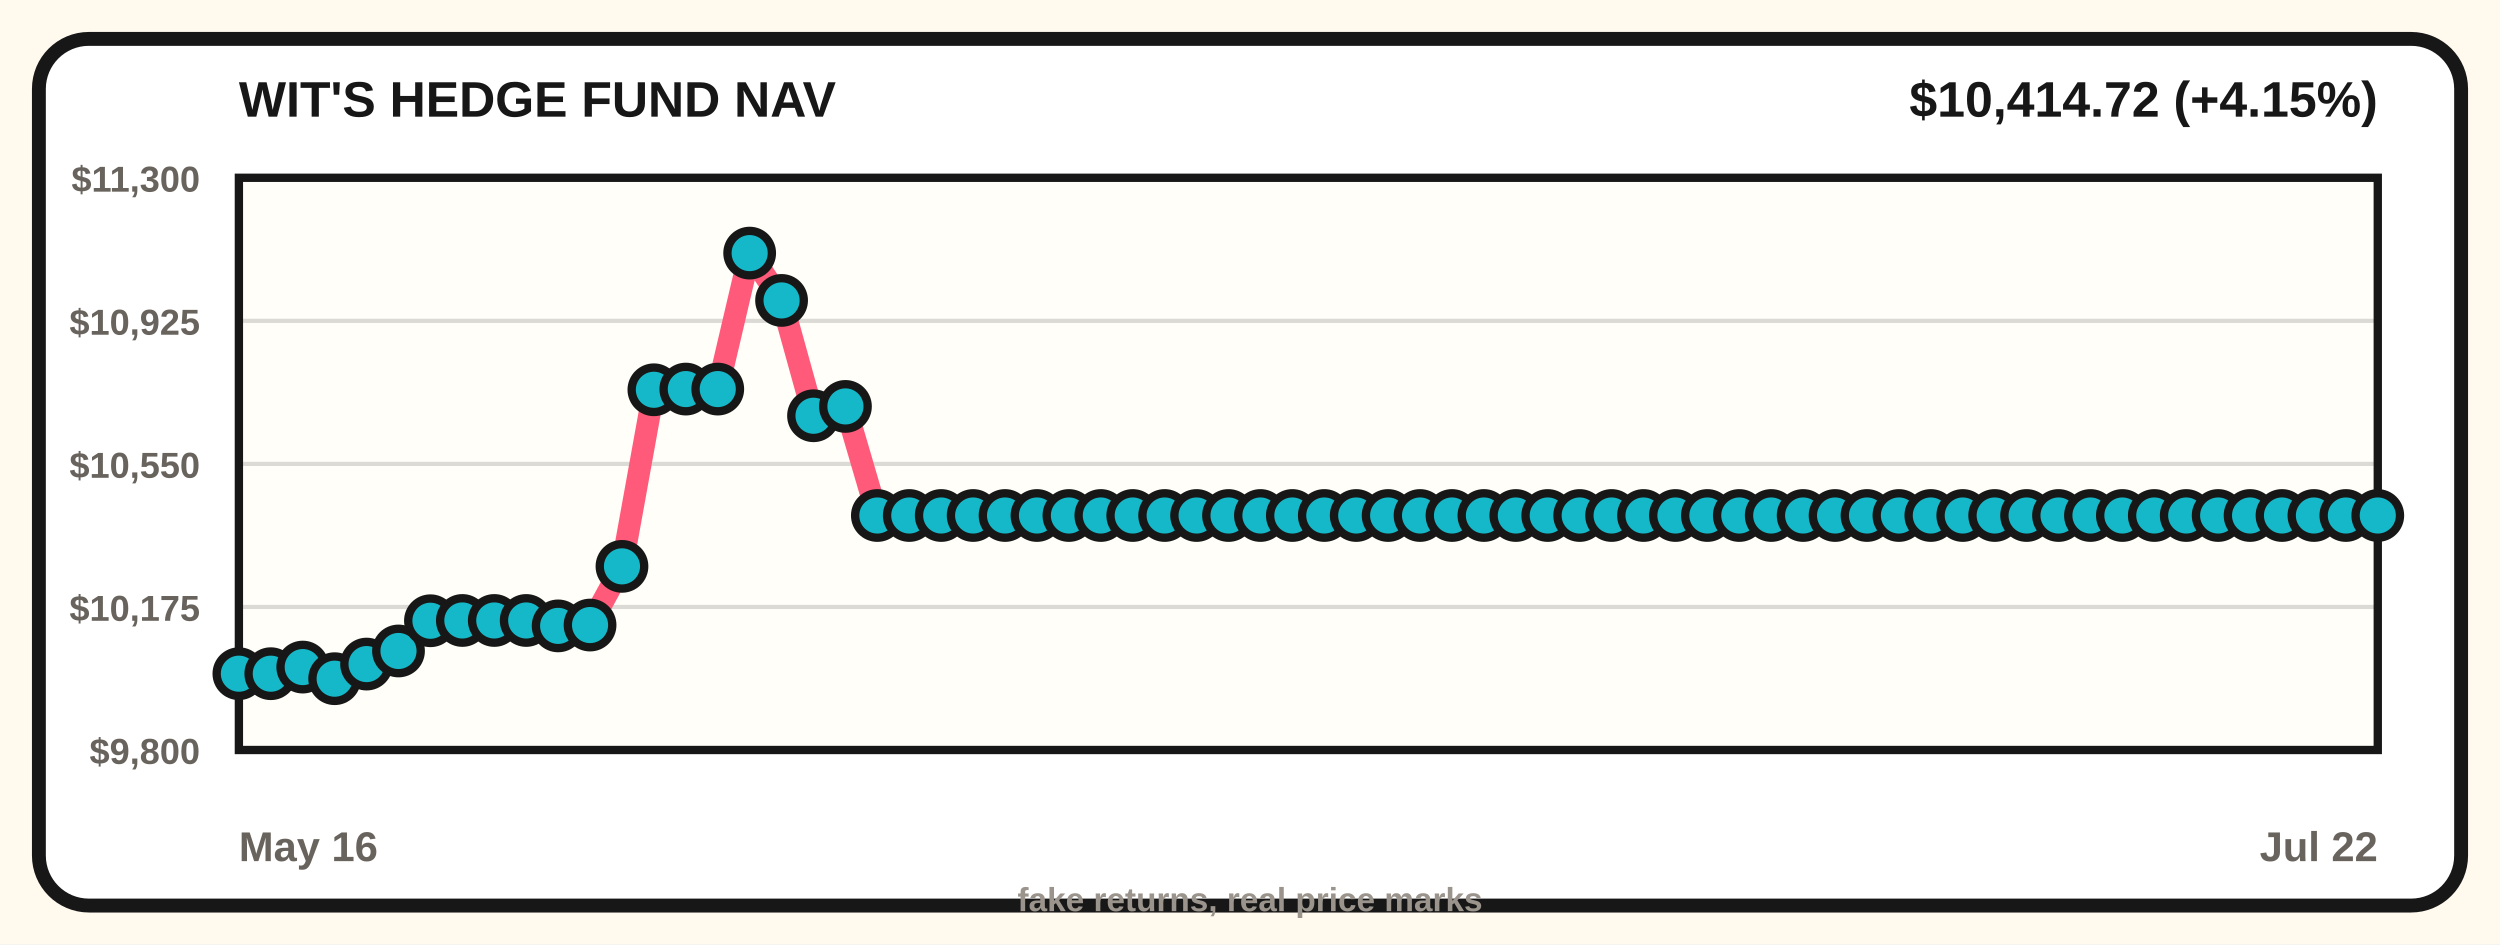
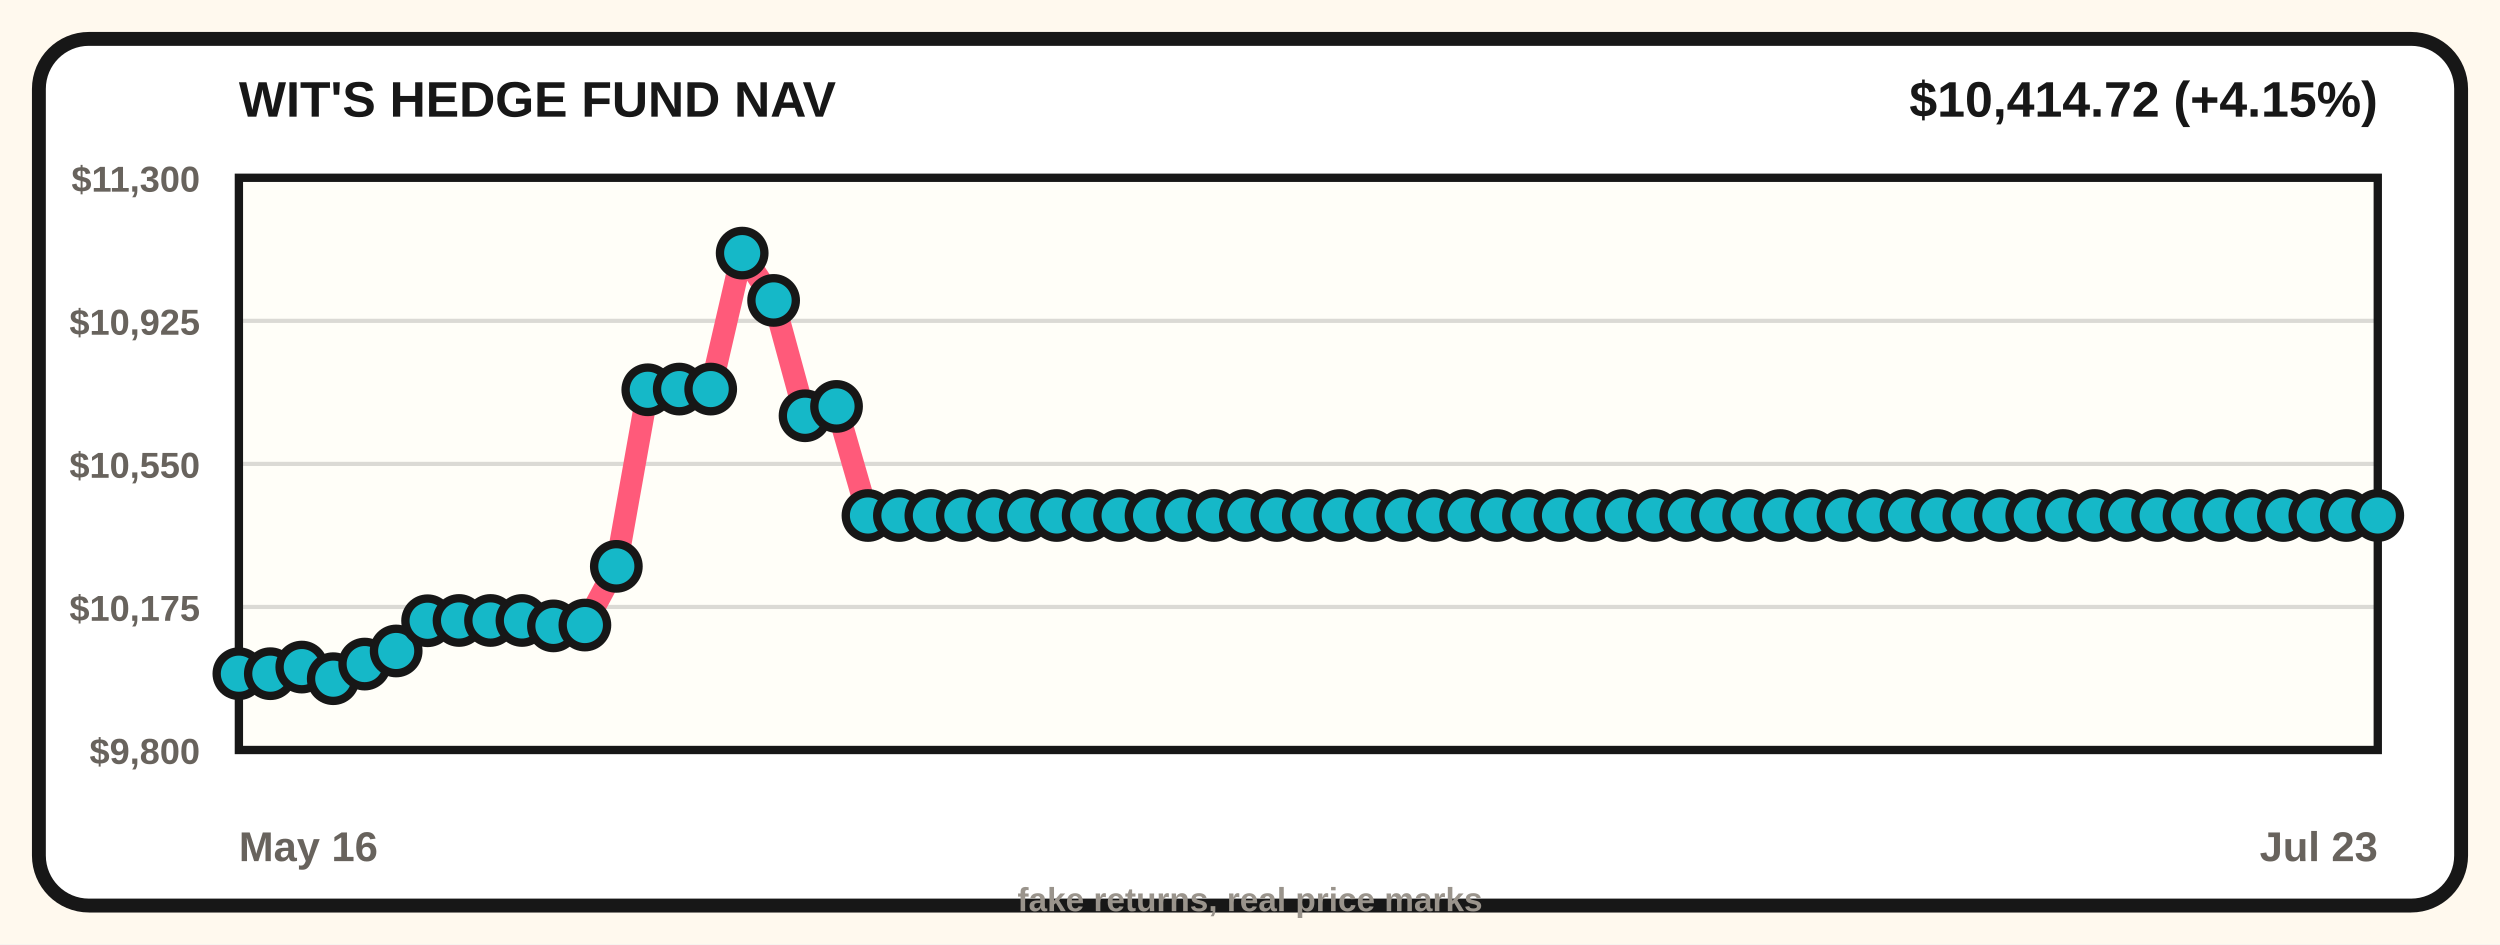
<svg xmlns="http://www.w3.org/2000/svg" width="900" height="340" viewBox="0 0 900 340" role="img" aria-label="Wit's Hedge Fund fake NAV chart">
  <rect width="900" height="340" fill="#fff9ee" />
  <rect x="14" y="14" width="872" height="312" rx="18" fill="#ffffff" stroke="#171717" stroke-width="5" />
  <rect x="86" y="64" width="770" height="206" fill="#fffef8" stroke="#171717" stroke-width="3" />
  <line x1="86" y1="270" x2="856" y2="270" stroke="#171717" stroke-width="1.5" opacity="0.16" />
  <text x="72" y="275" text-anchor="end" font-family="Arial, sans-serif" font-size="13" font-weight="800" fill="#68635d">$9,800</text>
  <line x1="86" y1="218.5" x2="856" y2="218.5" stroke="#171717" stroke-width="1.5" opacity="0.16" />
  <text x="72" y="223.5" text-anchor="end" font-family="Arial, sans-serif" font-size="13" font-weight="800" fill="#68635d">$10,175</text>
  <line x1="86" y1="167" x2="856" y2="167" stroke="#171717" stroke-width="1.5" opacity="0.16" />
  <text x="72" y="172" text-anchor="end" font-family="Arial, sans-serif" font-size="13" font-weight="800" fill="#68635d">$10,550</text>
  <line x1="86" y1="115.5" x2="856" y2="115.5" stroke="#171717" stroke-width="1.5" opacity="0.16" />
  <text x="72" y="120.5" text-anchor="end" font-family="Arial, sans-serif" font-size="13" font-weight="800" fill="#68635d">$10,925</text>
  <line x1="86" y1="64" x2="856" y2="64" stroke="#171717" stroke-width="1.5" opacity="0.16" />
  <text x="72" y="69" text-anchor="end" font-family="Arial, sans-serif" font-size="13" font-weight="800" fill="#68635d">$11,300</text>
-   <polyline points="86,242.53 97.49,242.53 108.99,240.15 120.48,244.33 131.97,239.07 143.46,234.35 154.96,223.47 166.45,223.37 177.94,223.37 189.43,223.37 200.93,225.32 212.42,225.02 223.91,203.89 235.4,140.32 246.9,140.07 258.39,140.07 269.88,91.12 281.37,108.15 292.87,149.67 304.36,146.31 315.85,185.58 327.34,185.58 338.84,185.58 350.33,185.58 361.82,185.58 373.31,185.58 384.81,185.58 396.3,185.58 407.79,185.58 419.28,185.58 430.78,185.58 442.27,185.58 453.76,185.58 465.25,185.58 476.75,185.58 488.24,185.58 499.73,185.58 511.22,185.58 522.72,185.58 534.21,185.58 545.7,185.58 557.19,185.58 568.69,185.58 580.18,185.58 591.67,185.58 603.16,185.58 614.66,185.58 626.15,185.58 637.64,185.58 649.13,185.58 660.63,185.58 672.12,185.58 683.61,185.58 695.1,185.58 706.6,185.58 718.09,185.58 729.58,185.58 741.07,185.58 752.57,185.58 764.06,185.58 775.55,185.58 787.04,185.58 798.54,185.58 810.03,185.58 821.52,185.58 833.01,185.58 844.51,185.58 856,185.58" fill="none" stroke="#ff5a7a" stroke-width="8" stroke-linecap="round" stroke-linejoin="round" />
+   <polyline points="86,242.53 97.32,242.53 108.65,240.15 119.97,244.33 131.29,239.07 142.62,234.35 153.94,223.47 165.26,223.37 176.59,223.37 187.91,223.37 199.24,225.32 210.56,225.02 221.88,203.89 233.21,140.32 244.53,140.07 255.85,140.07 267.18,91.12 278.5,108.15 289.82,149.67 301.15,146.31 312.47,185.58 323.79,185.58 335.12,185.58 346.44,185.58 357.76,185.58 369.09,185.58 380.41,185.58 391.74,185.58 403.06,185.58 414.38,185.58 425.71,185.58 437.03,185.58 448.35,185.58 459.68,185.58 471,185.58 482.32,185.58 493.65,185.58 504.97,185.58 516.29,185.58 527.62,185.58 538.94,185.58 550.26,185.58 561.59,185.58 572.91,185.58 584.24,185.58 595.56,185.58 606.88,185.58 618.21,185.58 629.53,185.58 640.85,185.58 652.18,185.58 663.5,185.58 674.82,185.58 686.15,185.58 697.47,185.58 708.79,185.58 720.12,185.58 731.44,185.58 742.76,185.58 754.09,185.58 765.41,185.58 776.74,185.58 788.06,185.58 799.38,185.58 810.71,185.58 822.03,185.58 833.35,185.58 844.68,185.58 856,185.58" fill="none" stroke="#ff5a7a" stroke-width="8" stroke-linecap="round" stroke-linejoin="round" />
  <circle cx="86" cy="242.53" r="8" fill="#15b8c8" stroke="#171717" stroke-width="3" />
-   <circle cx="97.49" cy="242.53" r="8" fill="#15b8c8" stroke="#171717" stroke-width="3" />
-   <circle cx="108.99" cy="240.15" r="8" fill="#15b8c8" stroke="#171717" stroke-width="3" />
-   <circle cx="120.48" cy="244.33" r="8" fill="#15b8c8" stroke="#171717" stroke-width="3" />
-   <circle cx="131.97" cy="239.07" r="8" fill="#15b8c8" stroke="#171717" stroke-width="3" />
-   <circle cx="143.46" cy="234.35" r="8" fill="#15b8c8" stroke="#171717" stroke-width="3" />
-   <circle cx="154.96" cy="223.47" r="8" fill="#15b8c8" stroke="#171717" stroke-width="3" />
-   <circle cx="166.45" cy="223.37" r="8" fill="#15b8c8" stroke="#171717" stroke-width="3" />
-   <circle cx="177.94" cy="223.37" r="8" fill="#15b8c8" stroke="#171717" stroke-width="3" />
-   <circle cx="189.43" cy="223.37" r="8" fill="#15b8c8" stroke="#171717" stroke-width="3" />
-   <circle cx="200.93" cy="225.32" r="8" fill="#15b8c8" stroke="#171717" stroke-width="3" />
-   <circle cx="212.42" cy="225.02" r="8" fill="#15b8c8" stroke="#171717" stroke-width="3" />
-   <circle cx="223.91" cy="203.89" r="8" fill="#15b8c8" stroke="#171717" stroke-width="3" />
-   <circle cx="235.4" cy="140.32" r="8" fill="#15b8c8" stroke="#171717" stroke-width="3" />
-   <circle cx="246.9" cy="140.07" r="8" fill="#15b8c8" stroke="#171717" stroke-width="3" />
-   <circle cx="258.39" cy="140.07" r="8" fill="#15b8c8" stroke="#171717" stroke-width="3" />
-   <circle cx="269.88" cy="91.12" r="8" fill="#15b8c8" stroke="#171717" stroke-width="3" />
-   <circle cx="281.37" cy="108.15" r="8" fill="#15b8c8" stroke="#171717" stroke-width="3" />
-   <circle cx="292.87" cy="149.67" r="8" fill="#15b8c8" stroke="#171717" stroke-width="3" />
-   <circle cx="304.36" cy="146.31" r="8" fill="#15b8c8" stroke="#171717" stroke-width="3" />
-   <circle cx="315.85" cy="185.58" r="8" fill="#15b8c8" stroke="#171717" stroke-width="3" />
-   <circle cx="327.34" cy="185.58" r="8" fill="#15b8c8" stroke="#171717" stroke-width="3" />
-   <circle cx="338.84" cy="185.58" r="8" fill="#15b8c8" stroke="#171717" stroke-width="3" />
-   <circle cx="350.33" cy="185.58" r="8" fill="#15b8c8" stroke="#171717" stroke-width="3" />
-   <circle cx="361.82" cy="185.58" r="8" fill="#15b8c8" stroke="#171717" stroke-width="3" />
-   <circle cx="373.31" cy="185.58" r="8" fill="#15b8c8" stroke="#171717" stroke-width="3" />
-   <circle cx="384.81" cy="185.58" r="8" fill="#15b8c8" stroke="#171717" stroke-width="3" />
-   <circle cx="396.3" cy="185.58" r="8" fill="#15b8c8" stroke="#171717" stroke-width="3" />
-   <circle cx="407.79" cy="185.58" r="8" fill="#15b8c8" stroke="#171717" stroke-width="3" />
-   <circle cx="419.28" cy="185.58" r="8" fill="#15b8c8" stroke="#171717" stroke-width="3" />
-   <circle cx="430.78" cy="185.58" r="8" fill="#15b8c8" stroke="#171717" stroke-width="3" />
-   <circle cx="442.27" cy="185.58" r="8" fill="#15b8c8" stroke="#171717" stroke-width="3" />
-   <circle cx="453.76" cy="185.58" r="8" fill="#15b8c8" stroke="#171717" stroke-width="3" />
-   <circle cx="465.25" cy="185.58" r="8" fill="#15b8c8" stroke="#171717" stroke-width="3" />
-   <circle cx="476.75" cy="185.58" r="8" fill="#15b8c8" stroke="#171717" stroke-width="3" />
-   <circle cx="488.24" cy="185.58" r="8" fill="#15b8c8" stroke="#171717" stroke-width="3" />
-   <circle cx="499.73" cy="185.58" r="8" fill="#15b8c8" stroke="#171717" stroke-width="3" />
-   <circle cx="511.22" cy="185.58" r="8" fill="#15b8c8" stroke="#171717" stroke-width="3" />
-   <circle cx="522.72" cy="185.58" r="8" fill="#15b8c8" stroke="#171717" stroke-width="3" />
-   <circle cx="534.21" cy="185.58" r="8" fill="#15b8c8" stroke="#171717" stroke-width="3" />
-   <circle cx="545.7" cy="185.58" r="8" fill="#15b8c8" stroke="#171717" stroke-width="3" />
-   <circle cx="557.19" cy="185.58" r="8" fill="#15b8c8" stroke="#171717" stroke-width="3" />
-   <circle cx="568.69" cy="185.58" r="8" fill="#15b8c8" stroke="#171717" stroke-width="3" />
-   <circle cx="580.18" cy="185.58" r="8" fill="#15b8c8" stroke="#171717" stroke-width="3" />
-   <circle cx="591.67" cy="185.58" r="8" fill="#15b8c8" stroke="#171717" stroke-width="3" />
-   <circle cx="603.16" cy="185.58" r="8" fill="#15b8c8" stroke="#171717" stroke-width="3" />
-   <circle cx="614.66" cy="185.58" r="8" fill="#15b8c8" stroke="#171717" stroke-width="3" />
-   <circle cx="626.15" cy="185.58" r="8" fill="#15b8c8" stroke="#171717" stroke-width="3" />
-   <circle cx="637.64" cy="185.58" r="8" fill="#15b8c8" stroke="#171717" stroke-width="3" />
-   <circle cx="649.13" cy="185.58" r="8" fill="#15b8c8" stroke="#171717" stroke-width="3" />
-   <circle cx="660.63" cy="185.58" r="8" fill="#15b8c8" stroke="#171717" stroke-width="3" />
-   <circle cx="672.12" cy="185.58" r="8" fill="#15b8c8" stroke="#171717" stroke-width="3" />
-   <circle cx="683.61" cy="185.58" r="8" fill="#15b8c8" stroke="#171717" stroke-width="3" />
-   <circle cx="695.1" cy="185.58" r="8" fill="#15b8c8" stroke="#171717" stroke-width="3" />
-   <circle cx="706.6" cy="185.58" r="8" fill="#15b8c8" stroke="#171717" stroke-width="3" />
-   <circle cx="718.09" cy="185.58" r="8" fill="#15b8c8" stroke="#171717" stroke-width="3" />
-   <circle cx="729.58" cy="185.58" r="8" fill="#15b8c8" stroke="#171717" stroke-width="3" />
-   <circle cx="741.07" cy="185.58" r="8" fill="#15b8c8" stroke="#171717" stroke-width="3" />
-   <circle cx="752.57" cy="185.58" r="8" fill="#15b8c8" stroke="#171717" stroke-width="3" />
-   <circle cx="764.06" cy="185.58" r="8" fill="#15b8c8" stroke="#171717" stroke-width="3" />
-   <circle cx="775.55" cy="185.58" r="8" fill="#15b8c8" stroke="#171717" stroke-width="3" />
-   <circle cx="787.04" cy="185.58" r="8" fill="#15b8c8" stroke="#171717" stroke-width="3" />
-   <circle cx="798.54" cy="185.58" r="8" fill="#15b8c8" stroke="#171717" stroke-width="3" />
-   <circle cx="810.03" cy="185.58" r="8" fill="#15b8c8" stroke="#171717" stroke-width="3" />
-   <circle cx="821.52" cy="185.58" r="8" fill="#15b8c8" stroke="#171717" stroke-width="3" />
-   <circle cx="833.01" cy="185.58" r="8" fill="#15b8c8" stroke="#171717" stroke-width="3" />
-   <circle cx="844.51" cy="185.58" r="8" fill="#15b8c8" stroke="#171717" stroke-width="3" />
+   <circle cx="97.32" cy="242.53" r="8" fill="#15b8c8" stroke="#171717" stroke-width="3" />
+   <circle cx="108.65" cy="240.15" r="8" fill="#15b8c8" stroke="#171717" stroke-width="3" />
+   <circle cx="119.97" cy="244.33" r="8" fill="#15b8c8" stroke="#171717" stroke-width="3" />
+   <circle cx="131.29" cy="239.07" r="8" fill="#15b8c8" stroke="#171717" stroke-width="3" />
+   <circle cx="142.62" cy="234.35" r="8" fill="#15b8c8" stroke="#171717" stroke-width="3" />
+   <circle cx="153.94" cy="223.47" r="8" fill="#15b8c8" stroke="#171717" stroke-width="3" />
+   <circle cx="165.26" cy="223.37" r="8" fill="#15b8c8" stroke="#171717" stroke-width="3" />
+   <circle cx="176.59" cy="223.37" r="8" fill="#15b8c8" stroke="#171717" stroke-width="3" />
+   <circle cx="187.91" cy="223.37" r="8" fill="#15b8c8" stroke="#171717" stroke-width="3" />
+   <circle cx="199.24" cy="225.32" r="8" fill="#15b8c8" stroke="#171717" stroke-width="3" />
+   <circle cx="210.56" cy="225.02" r="8" fill="#15b8c8" stroke="#171717" stroke-width="3" />
+   <circle cx="221.88" cy="203.89" r="8" fill="#15b8c8" stroke="#171717" stroke-width="3" />
+   <circle cx="233.21" cy="140.32" r="8" fill="#15b8c8" stroke="#171717" stroke-width="3" />
+   <circle cx="244.53" cy="140.07" r="8" fill="#15b8c8" stroke="#171717" stroke-width="3" />
+   <circle cx="255.85" cy="140.07" r="8" fill="#15b8c8" stroke="#171717" stroke-width="3" />
+   <circle cx="267.18" cy="91.12" r="8" fill="#15b8c8" stroke="#171717" stroke-width="3" />
+   <circle cx="278.5" cy="108.15" r="8" fill="#15b8c8" stroke="#171717" stroke-width="3" />
+   <circle cx="289.82" cy="149.67" r="8" fill="#15b8c8" stroke="#171717" stroke-width="3" />
+   <circle cx="301.15" cy="146.31" r="8" fill="#15b8c8" stroke="#171717" stroke-width="3" />
+   <circle cx="312.47" cy="185.58" r="8" fill="#15b8c8" stroke="#171717" stroke-width="3" />
+   <circle cx="323.79" cy="185.58" r="8" fill="#15b8c8" stroke="#171717" stroke-width="3" />
+   <circle cx="335.12" cy="185.58" r="8" fill="#15b8c8" stroke="#171717" stroke-width="3" />
+   <circle cx="346.44" cy="185.58" r="8" fill="#15b8c8" stroke="#171717" stroke-width="3" />
+   <circle cx="357.76" cy="185.58" r="8" fill="#15b8c8" stroke="#171717" stroke-width="3" />
+   <circle cx="369.09" cy="185.58" r="8" fill="#15b8c8" stroke="#171717" stroke-width="3" />
+   <circle cx="380.41" cy="185.58" r="8" fill="#15b8c8" stroke="#171717" stroke-width="3" />
+   <circle cx="391.74" cy="185.58" r="8" fill="#15b8c8" stroke="#171717" stroke-width="3" />
+   <circle cx="403.06" cy="185.58" r="8" fill="#15b8c8" stroke="#171717" stroke-width="3" />
+   <circle cx="414.38" cy="185.58" r="8" fill="#15b8c8" stroke="#171717" stroke-width="3" />
+   <circle cx="425.71" cy="185.58" r="8" fill="#15b8c8" stroke="#171717" stroke-width="3" />
+   <circle cx="437.03" cy="185.58" r="8" fill="#15b8c8" stroke="#171717" stroke-width="3" />
+   <circle cx="448.35" cy="185.58" r="8" fill="#15b8c8" stroke="#171717" stroke-width="3" />
+   <circle cx="459.68" cy="185.58" r="8" fill="#15b8c8" stroke="#171717" stroke-width="3" />
+   <circle cx="471" cy="185.58" r="8" fill="#15b8c8" stroke="#171717" stroke-width="3" />
+   <circle cx="482.32" cy="185.58" r="8" fill="#15b8c8" stroke="#171717" stroke-width="3" />
+   <circle cx="493.65" cy="185.58" r="8" fill="#15b8c8" stroke="#171717" stroke-width="3" />
+   <circle cx="504.97" cy="185.58" r="8" fill="#15b8c8" stroke="#171717" stroke-width="3" />
+   <circle cx="516.29" cy="185.58" r="8" fill="#15b8c8" stroke="#171717" stroke-width="3" />
+   <circle cx="527.62" cy="185.58" r="8" fill="#15b8c8" stroke="#171717" stroke-width="3" />
+   <circle cx="538.94" cy="185.58" r="8" fill="#15b8c8" stroke="#171717" stroke-width="3" />
+   <circle cx="550.26" cy="185.58" r="8" fill="#15b8c8" stroke="#171717" stroke-width="3" />
+   <circle cx="561.59" cy="185.58" r="8" fill="#15b8c8" stroke="#171717" stroke-width="3" />
+   <circle cx="572.91" cy="185.58" r="8" fill="#15b8c8" stroke="#171717" stroke-width="3" />
+   <circle cx="584.24" cy="185.58" r="8" fill="#15b8c8" stroke="#171717" stroke-width="3" />
+   <circle cx="595.56" cy="185.58" r="8" fill="#15b8c8" stroke="#171717" stroke-width="3" />
+   <circle cx="606.88" cy="185.58" r="8" fill="#15b8c8" stroke="#171717" stroke-width="3" />
+   <circle cx="618.21" cy="185.58" r="8" fill="#15b8c8" stroke="#171717" stroke-width="3" />
+   <circle cx="629.53" cy="185.58" r="8" fill="#15b8c8" stroke="#171717" stroke-width="3" />
+   <circle cx="640.85" cy="185.58" r="8" fill="#15b8c8" stroke="#171717" stroke-width="3" />
+   <circle cx="652.18" cy="185.58" r="8" fill="#15b8c8" stroke="#171717" stroke-width="3" />
+   <circle cx="663.5" cy="185.58" r="8" fill="#15b8c8" stroke="#171717" stroke-width="3" />
+   <circle cx="674.82" cy="185.58" r="8" fill="#15b8c8" stroke="#171717" stroke-width="3" />
+   <circle cx="686.15" cy="185.58" r="8" fill="#15b8c8" stroke="#171717" stroke-width="3" />
+   <circle cx="697.47" cy="185.58" r="8" fill="#15b8c8" stroke="#171717" stroke-width="3" />
+   <circle cx="708.79" cy="185.58" r="8" fill="#15b8c8" stroke="#171717" stroke-width="3" />
+   <circle cx="720.12" cy="185.58" r="8" fill="#15b8c8" stroke="#171717" stroke-width="3" />
+   <circle cx="731.44" cy="185.58" r="8" fill="#15b8c8" stroke="#171717" stroke-width="3" />
+   <circle cx="742.76" cy="185.58" r="8" fill="#15b8c8" stroke="#171717" stroke-width="3" />
+   <circle cx="754.09" cy="185.58" r="8" fill="#15b8c8" stroke="#171717" stroke-width="3" />
+   <circle cx="765.41" cy="185.58" r="8" fill="#15b8c8" stroke="#171717" stroke-width="3" />
+   <circle cx="776.74" cy="185.58" r="8" fill="#15b8c8" stroke="#171717" stroke-width="3" />
+   <circle cx="788.06" cy="185.58" r="8" fill="#15b8c8" stroke="#171717" stroke-width="3" />
+   <circle cx="799.38" cy="185.58" r="8" fill="#15b8c8" stroke="#171717" stroke-width="3" />
+   <circle cx="810.71" cy="185.58" r="8" fill="#15b8c8" stroke="#171717" stroke-width="3" />
+   <circle cx="822.03" cy="185.58" r="8" fill="#15b8c8" stroke="#171717" stroke-width="3" />
+   <circle cx="833.35" cy="185.58" r="8" fill="#15b8c8" stroke="#171717" stroke-width="3" />
+   <circle cx="844.68" cy="185.58" r="8" fill="#15b8c8" stroke="#171717" stroke-width="3" />
  <circle cx="856" cy="185.58" r="8" fill="#15b8c8" stroke="#171717" stroke-width="3" />
  <text x="86" y="42" font-family="Arial, sans-serif" font-size="18" font-weight="900" fill="#171717">WIT'S HEDGE FUND NAV</text>
  <text x="856" y="42" text-anchor="end" font-family="Arial, sans-serif" font-size="18" font-weight="900" fill="#171717">$10,414.72 (+4.15%)</text>
  <text x="86" y="310" text-anchor="start" font-family="Arial, sans-serif" font-size="15" font-weight="900" fill="#68635d">May 16</text>
-   <text x="856" y="310" text-anchor="end" font-family="Arial, sans-serif" font-size="15" font-weight="900" fill="#68635d">Jul 22</text>
+   <text x="856" y="310" text-anchor="end" font-family="Arial, sans-serif" font-size="15" font-weight="900" fill="#68635d">Jul 23</text>
  <text x="450" y="328" text-anchor="middle" font-family="Arial, sans-serif" font-size="12" font-weight="800" fill="#9a948c">fake returns, real price marks</text>
</svg>
